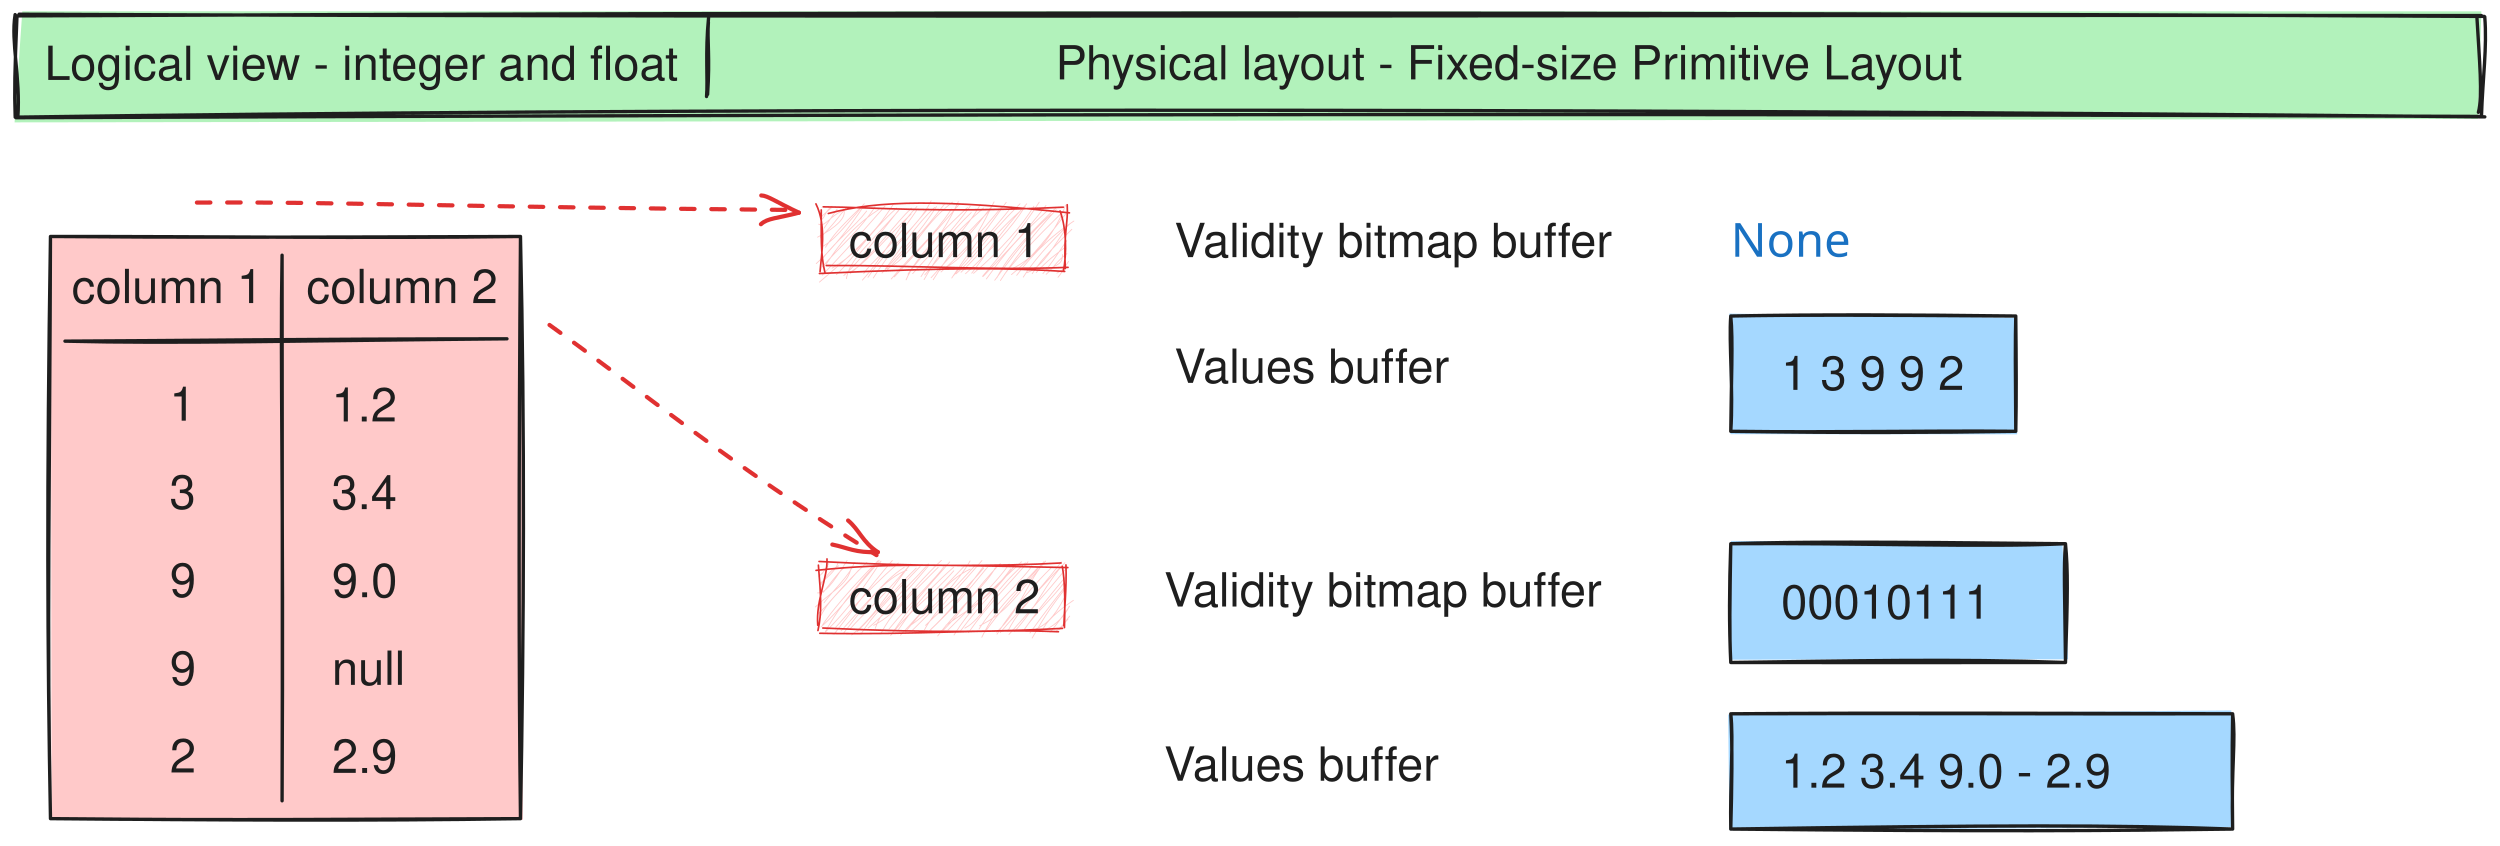
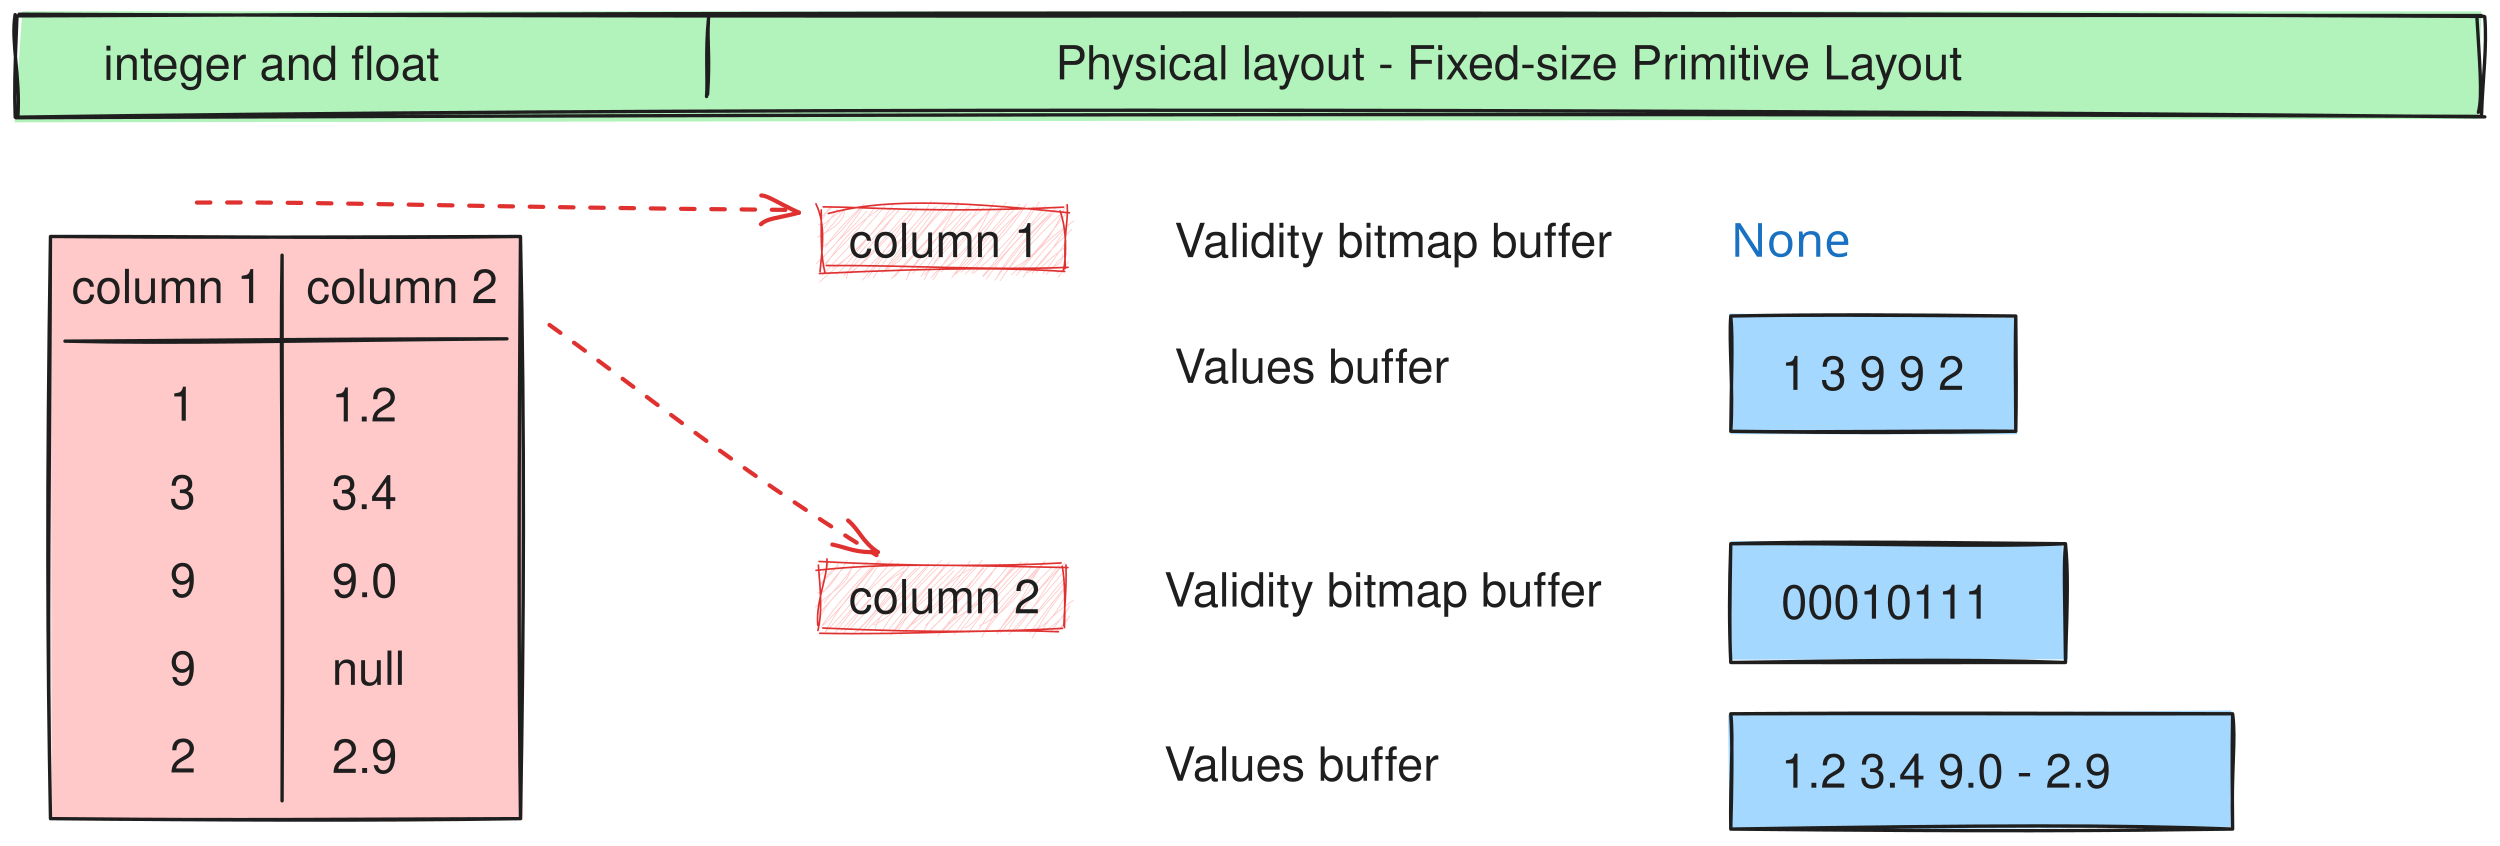
<svg xmlns="http://www.w3.org/2000/svg" version="1.1" viewBox="0 0 1487.031 503.14" width="1487.031" height="503.14">
  <defs>
    <style class="style-fonts">
      @font-face {
        font-family: "Virgil";
        src: url("https://excalidraw.com/Virgil.woff2");
      }
      @font-face {
        font-family: "Cascadia";
        src: url("https://excalidraw.com/Cascadia.woff2");
      }
      @font-face {
        font-family: "Assistant";
        src: url("https://excalidraw.com/Assistant-Regular.woff2");
      }
    </style>
  </defs>
  <g stroke-linecap="round" transform="translate(10 10) rotate(0 733.5156 29.72166)">
    <path d="M3.27 -3.31 L1465.95 -3.25 L1463.97 60.74 L-1.33 62.79" stroke="none" stroke-width="0" fill="#b2f2bb" />
    <path d="M1.37 -1.55 C522.46 0.72, 1043.12 -1.32, 1465.99 -0.74 M-0.64 -0.54 C490.84 -2.79, 979.48 -2.87, 1467.69 -0.23 M1463.27 -0.24 C1464.77 25.86, 1466.81 47.1, 1464.18 56.8 M1467.96 -0.01 C1469.43 18.23, 1466.74 36.38, 1465.99 59.47 M1467.99 59.52 C917.67 54.05, 365.04 54.41, -0.96 59.69 M1466.58 59.25 C1034.26 57.52, 599.63 57.78, -0.52 60.02 M0.6 60.01 C2.33 35.63, -3.73 15.28, -1.01 -1.31 M-0.98 59.19 C-1.51 44.93, -1.26 31.75, 0.08 0.21" stroke="#1e1e1e" stroke-width="2" fill="none" />
  </g>
-   <g transform="translate(26.47694 21.80472) rotate(0 189.1094 16.1)">
-     <text x="0" y="25.761" font-family="Helvetica, Segoe UI Emoji" font-size="28px" fill="#1e1e1e" text-anchor="start" style="white-space: pre;" direction="ltr" dominant-baseline="alphabetic">Logical view - integer and float</text>
+   <g transform="translate(61.47694 21.80472) rotate(0 100.4062 16.1)">
+     <text x="0" y="25.761" font-family="Helvetica, Segoe UI Emoji" font-size="28px" fill="#1e1e1e" text-anchor="start" style="white-space: pre;" direction="ltr" dominant-baseline="alphabetic">integer and float</text>
  </g>
-   <g transform="translate(627.8595 21.47495) rotate(0 273.0957 16.1)">
+   <g transform="translate(627.8595 21.47495) rotate(0 269.6667 16.1)">
    <text x="0" y="25.761" font-family="Helvetica, Segoe UI Emoji" font-size="28px" fill="#1e1e1e" text-anchor="start" style="white-space: pre;" direction="ltr" dominant-baseline="alphabetic">Physical layout - Fixed-size Primitive Layout</text>
  </g>
  <g stroke-linecap="round" transform="translate(30.01972 140.6563) rotate(0 139.7841 173.1395)">
    <path d="M0.26 -0.05 L280.2 -0.44 L281.01 347.05 L0.64 346.35" stroke="none" stroke-width="0" fill="#ffc9c9" />
    <path d="M0 0 C95.55 -0.09, 187.98 1.26, 279.57 0 M0 0 C76.32 0.66, 151.66 0.47, 279.57 0 M279.57 0 C282.16 115.48, 281.67 232.38, 279.57 346.28 M279.57 0 C278.53 132.23, 278.49 264.82, 279.57 346.28 M279.57 346.28 C194.29 346.49, 107.17 347.45, 0 346.28 M279.57 346.28 C187.33 347.74, 95.25 347.09, 0 346.28 M0 346.28 C-2.19 242.12, -0.4 136.18, 0 0 M0 346.28 C-1.86 247.81, -2.3 148.61, 0 0" stroke="#1e1e1e" stroke-width="2" fill="none" />
  </g>
  <g stroke-linecap="round">
    <g transform="translate(167.783 151.8023) rotate(0 0 162.2596)">
      <path d="M0 0 C-1.26 68.1, 1.02 135.3, 0 324.52 M0 0 C0.03 121.99, 0.32 244.41, 0 324.52" stroke="#1e1e1e" stroke-width="2" fill="none" />
    </g>
  </g>
  <mask />
  <g stroke-linecap="round">
    <g transform="translate(38.65216 202.9219) rotate(0 131.4444 -0.702325)">
      <path d="M0 0 C67.06 1.64, 136 -0.28, 262.89 -1.4 M0 0 C67.82 -0.26, 136.26 -1.31, 262.89 -1.4" stroke="#1e1e1e" stroke-width="2" fill="none" />
    </g>
  </g>
  <mask />
-   <g transform="translate(42.63362 154.5271) rotate(0 56.80664 16.1)">
+   <g transform="translate(42.63362 154.5271) rotate(0 56.9 16.1)">
    <text x="0" y="25.761" font-family="Helvetica, Segoe UI Emoji" font-size="28px" fill="#1e1e1e" text-anchor="start" style="white-space: pre;" direction="ltr" dominant-baseline="alphabetic">column 1</text>
  </g>
-   <g transform="translate(182.2392 154.5271) rotate(0 56.80664 16.1)">
+   <g transform="translate(182.2392 154.5271) rotate(0 56.9 16.1)">
    <text x="0" y="25.761" font-family="Helvetica, Segoe UI Emoji" font-size="28px" fill="#1e1e1e" text-anchor="start" style="white-space: pre;" direction="ltr" dominant-baseline="alphabetic">column 2</text>
  </g>
-   <g transform="translate(100.8018 224.4736) rotate(0 7.786133 16.1)">
+   <g transform="translate(100.8018 224.4736) rotate(0 7.783333 16.1)">
    <text x="0" y="25.761" font-family="Helvetica, Segoe UI Emoji" font-size="28px" fill="#1e1e1e" text-anchor="start" style="white-space: pre;" direction="ltr" dominant-baseline="alphabetic">1</text>
  </g>
-   <g transform="translate(100.8018 276.8681) rotate(0 7.786133 16.1)">
+   <g transform="translate(100.8018 276.8681) rotate(0 7.783333 16.1)">
    <text x="0" y="25.761" font-family="Helvetica, Segoe UI Emoji" font-size="28px" fill="#1e1e1e" text-anchor="start" style="white-space: pre;" direction="ltr" dominant-baseline="alphabetic">3</text>
  </g>
-   <g transform="translate(101.0343 329.2401) rotate(0 7.786133 16.1)">
+   <g transform="translate(101.0343 329.2401) rotate(0 7.783333 16.1)">
    <text x="0" y="25.761" font-family="Helvetica, Segoe UI Emoji" font-size="28px" fill="#1e1e1e" text-anchor="start" style="white-space: pre;" direction="ltr" dominant-baseline="alphabetic">9</text>
  </g>
-   <g transform="translate(101.0343 433.7441) rotate(0 7.786133 16.1)">
+   <g transform="translate(101.0343 433.7441) rotate(0 7.783333 16.1)">
    <text x="0" y="25.761" font-family="Helvetica, Segoe UI Emoji" font-size="28px" fill="#1e1e1e" text-anchor="start" style="white-space: pre;" direction="ltr" dominant-baseline="alphabetic">2</text>
  </g>
-   <g transform="translate(101.0343 381.6121) rotate(0 7.786133 16.1)">
+   <g transform="translate(101.0343 381.6121) rotate(0 7.783333 16.1)">
    <text x="0" y="25.761" font-family="Helvetica, Segoe UI Emoji" font-size="28px" fill="#1e1e1e" text-anchor="start" style="white-space: pre;" direction="ltr" dominant-baseline="alphabetic">9</text>
  </g>
-   <g transform="translate(197.1962 224.9462) rotate(0 19.46191 16.1)">
+   <g transform="translate(197.1962 224.9462) rotate(0 19.45833 16.1)">
    <text x="0" y="25.761" font-family="Helvetica, Segoe UI Emoji" font-size="28px" fill="#1e1e1e" text-anchor="start" style="white-space: pre;" direction="ltr" dominant-baseline="alphabetic">1.2</text>
  </g>
-   <g transform="translate(197.1962 277.0931) rotate(0 19.46191 16.1)">
+   <g transform="translate(197.1962 277.0931) rotate(0 19.45833 16.1)">
    <text x="0" y="25.761" font-family="Helvetica, Segoe UI Emoji" font-size="28px" fill="#1e1e1e" text-anchor="start" style="white-space: pre;" direction="ltr" dominant-baseline="alphabetic">3.4</text>
  </g>
-   <g transform="translate(197.4288 329.4652) rotate(0 19.46191 16.1)">
+   <g transform="translate(197.4288 329.4652) rotate(0 19.45833 16.1)">
    <text x="0" y="25.761" font-family="Helvetica, Segoe UI Emoji" font-size="28px" fill="#1e1e1e" text-anchor="start" style="white-space: pre;" direction="ltr" dominant-baseline="alphabetic">9.0</text>
  </g>
-   <g transform="translate(197.4288 433.9766) rotate(0 19.46191 16.1)">
+   <g transform="translate(197.4288 433.9766) rotate(0 19.45833 16.1)">
    <text x="0" y="25.761" font-family="Helvetica, Segoe UI Emoji" font-size="28px" fill="#1e1e1e" text-anchor="start" style="white-space: pre;" direction="ltr" dominant-baseline="alphabetic">2.9</text>
  </g>
-   <g transform="translate(197.4288 381.6046) rotate(0 21.79297 16.1)">
+   <g transform="translate(197.4288 381.6046) rotate(0 21.78333 16.1)">
    <text x="0" y="25.761" font-family="Helvetica, Segoe UI Emoji" font-size="28px" fill="#1e1e1e" text-anchor="start" style="white-space: pre;" direction="ltr" dominant-baseline="alphabetic">null</text>
  </g>
  <g stroke-linecap="round" transform="translate(488.8656 123.5896) rotate(0 72.28798 18.98326)">
    <path d="M0 0 C0 0, 0 0, 0 0 M0 0 C0 0, 0 0, 0 0 M0.16 6.77 C2.26 4.78, 1.88 2.03, 6.06 -0.92 M-0.85 6.08 C1.04 3.7, 3.01 2.53, 5.66 0.05 M-1.96 9.74 C1.79 11.94, 5.07 4.28, 13.5 1.33 M1.28 12.15 C4.77 7.27, 8.23 1.82, 9.06 0.82 M-2.57 17.49 C8.2 11.98, 15.62 5.15, 12.67 0.69 M-0.87 17.53 C6.48 10.7, 11.39 3.45, 14.61 -0.25 M2.17 23.48 C8.28 13.86, 14.3 8.49, 25.24 -2.4 M-0.05 23.27 C6.61 19.72, 10.04 15.32, 22.99 0.45 M-3.35 33.21 C6.94 24.13, 17.78 9.76, 24.21 0.03 M0.72 29.79 C8.99 19.05, 19.6 11.22, 26.63 1.93 M2.45 33.72 C5.9 29.03, 14.4 13.52, 33.92 0.99 M0.09 35.26 C10.52 23.27, 23.34 12.52, 31.59 -0.57 M-1.47 44.23 C18.2 27.62, 31.81 14.11, 38.28 4.24 M0.24 40.09 C9.09 30.76, 17.46 22, 37.5 -0.94 M6.07 35.91 C17.31 29.55, 31.08 16.23, 42.74 -2.53 M8.65 39.78 C20.01 28.97, 26.71 16.27, 44.49 0.13 M14.57 42.15 C16.62 30.44, 27.89 21.99, 45.8 1.54 M13.02 40.32 C20.23 34.25, 28.37 23.19, 45.53 1.55 M16.5 38.52 C27.48 32.17, 37.99 17.73, 53.03 3.79 M16.81 39.26 C32.39 25.66, 44.1 8.81, 53.31 0.16 M24.09 43.03 C36.79 29.29, 44.42 12.22, 56.54 -0.76 M24.9 39.13 C29.72 31.42, 39.74 26.03, 56.6 1.2 M27.41 41.39 C40.76 21.21, 56.06 13.69, 64.99 -4.15 M30.56 41.78 C39.41 27.6, 49.87 16.52, 63.19 0.57 M37.8 36.27 C45.22 26.69, 56.8 8.99, 67.13 -0.22 M35.77 38.81 C47.3 26.42, 58.62 14.35, 68.16 -0.71 M37.93 36.49 C52.38 30.99, 58.16 11.55, 77.72 -3.35 M38.11 37.87 C49.45 25.38, 60.56 14.27, 72.86 -2.17 M41.27 42.36 C55.33 25.8, 65.55 18.02, 77.1 0.75 M43.12 41.1 C52.42 30.68, 60.82 22.43, 81.2 -1.49 M50.09 42.87 C55.68 29.39, 67.89 25.17, 81.16 -3.67 M51.21 39.47 C58.86 27.58, 67.22 18, 86.6 -0.15 M58.97 40.95 C67.17 28.06, 74.94 16.16, 88.85 2.83 M53.99 39.17 C68.66 23.28, 79.19 11.29, 88.3 -1.01 M60.79 42.73 C69.82 27.01, 77.41 16.04, 96.16 0.14 M61.17 39.96 C73.54 24.77, 85.97 12.8, 94.28 -2 M66.23 42.79 C73.25 31.73, 79.03 21.99, 99.65 1.85 M64.96 41.61 C80.16 25.18, 92.3 10.94, 101.59 -1.68 M69.79 37.4 C82.12 32.04, 88.85 24.07, 102.42 -3.52 M70.88 38.18 C81.73 28.42, 93.81 15.78, 107.29 -0.93 M77.26 41.78 C86.3 27.75, 93.28 19.62, 109.64 -3.24 M78.2 40.47 C89.89 26.17, 103.45 11.38, 112.76 -0.51 M79.74 39.33 C90.65 30.19, 95.59 19.76, 117.87 -2.39 M82.77 38.37 C94.64 26.88, 105.96 12.29, 117.95 2.03 M89.14 38.91 C95.48 30.69, 106.88 13.67, 121.85 -2.37 M85.43 39.23 C99.81 26.11, 113 11.81, 121.05 -1.03 M95.51 40.83 C105.96 28.77, 119.89 11.38, 129.28 -3.35 M90.2 38.99 C106.62 25.1, 119.22 10.41, 126.12 -0.95 M97.84 42.33 C104.87 33.19, 110.15 23.71, 134.17 1.65 M95.95 40.8 C109.05 26.93, 119.49 16.59, 133.3 -1.38 M102.81 43.11 C111.47 31.43, 124.71 13.47, 136.33 4.11 M104.05 41.67 C109.09 31.96, 115.66 22.8, 139.23 -0.01 M106.18 43.29 C117.98 24.73, 133.98 7.03, 139.37 1.16 M108.59 39.55 C116.05 30.02, 124.75 20.68, 143.88 1.79 M112.25 36.73 C128.56 29.23, 139.8 12.71, 144.91 -1.6 M112.78 39.74 C122.27 32, 129.16 24.18, 145.64 2.9 M115.88 40.18 C127.14 25.11, 139.11 14.85, 149.89 7.89 M119.78 41.26 C124.9 33.03, 135.26 20.79, 147.52 9.52 M121.98 38.64 C131.86 35.16, 139 20.76, 145.24 12.57 M125.1 39.21 C131.09 29.47, 141.7 19.89, 148.69 12.8 M127.52 38.51 C134.89 30.61, 138.76 28.06, 144.18 23.89 M131.47 39.15 C135.05 35.15, 138.29 30.36, 145.65 19.5 M133.19 37.25 C141.62 33.28, 142.82 33.24, 143.18 27.82 M133.39 39.59 C137.76 35.72, 139.66 31.73, 145.78 27.25 M140.43 41.36 C143.56 37.85, 145.18 33.28, 144.89 31.67 M139.76 38.86 C142.49 37.43, 143.16 37.39, 146.74 31.92" stroke="#ffc9c9" stroke-width="0.5" fill="none" />
    <path d="M3.83 3.4 C33.36 -4.58, 71.95 -4.96, 147.25 3.02 M0.8 -0.56 C32.16 -0.31, 66.63 3.21, 143.61 -0.35 M141.67 1.91 C145.46 12.16, 145.73 27, 143.65 37.73 M145.92 -1.81 C146.64 9.42, 143.66 14.01, 144.79 36.11 M146.42 35.43 C98.56 37.37, 53.89 34.1, 2.63 34.35 M144.42 37.87 C112.12 35.78, 79.45 35.33, -1.46 39.09 M-1.08 37.93 C-0.34 27.97, 3.01 10.88, -3.54 -2.33 M1.88 38.84 C-0.95 27.3, -0.3 15.96, -0.37 1.28" stroke="#e03131" stroke-width="1" fill="none" />
  </g>
-   <g transform="translate(504.8871 127.1713) rotate(0 56.80664 16.1)">
+   <g transform="translate(504.8871 127.1713) rotate(0 56.9 16.1)">
    <text x="0" y="25.761" font-family="Helvetica, Segoe UI Emoji" font-size="28px" fill="#1e1e1e" text-anchor="start" style="white-space: pre;" direction="ltr" dominant-baseline="alphabetic">column 1</text>
  </g>
-   <g transform="translate(698.5641 201.9714) rotate(0 81.21777 16.1)">
+   <g transform="translate(698.5641 201.9714) rotate(0 81.60833 16.1)">
    <text x="0" y="25.761" font-family="Helvetica, Segoe UI Emoji" font-size="28px" fill="#1e1e1e" text-anchor="start" style="white-space: pre;" direction="ltr" dominant-baseline="alphabetic">Values buffer</text>
  </g>
-   <g transform="translate(698.5641 127.1713) rotate(0 129.4521 16.1)">
+   <g transform="translate(698.5641 127.1713) rotate(0 130.0333 16.1)">
    <text x="0" y="25.761" font-family="Helvetica, Segoe UI Emoji" font-size="28px" fill="#1e1e1e" text-anchor="start" style="white-space: pre;" direction="ltr" dominant-baseline="alphabetic">Validity bitmap buffer</text>
  </g>
-   <g transform="translate(1029.484 128.1713) rotate(0 30.96799 17.5)">
+   <g transform="translate(1029.484 128.1713) rotate(0 30.975 17.5)">
    <text x="0" y="24.528" font-family="Virgil, Segoe UI Emoji" font-size="28px" fill="#1971c2" text-anchor="start" style="white-space: pre;" direction="ltr" dominant-baseline="alphabetic">None</text>
  </g>
  <g stroke-linecap="round">
    <g transform="translate(330.1115 194.2603) rotate(0 94.97458 69.49082)">
      <path d="M-3.25 -0.96 C53.36 39.53, 100.92 79.89, 191.25 135.95" stroke="#e03131" stroke-width="2.5" fill="none" stroke-dasharray="8 10" />
    </g>
    <g transform="translate(330.1115 194.2603) rotate(0 94.97458 69.49082)">
      <path d="M164.99 129.65 C174.27 131.55, 178.48 134.65, 192.03 134.15" stroke="#e03131" stroke-width="2.5" fill="none" />
    </g>
    <g transform="translate(330.1115 194.2603) rotate(0 94.97458 69.49082)">
      <path d="M174.36 115.35 C181.13 121.06, 182.79 128.04, 192.03 134.15" stroke="#e03131" stroke-width="2.5" fill="none" />
    </g>
  </g>
  <mask />
  <g stroke-linecap="round" transform="translate(488.3902 335.4758) rotate(0 72.28798 18.98326)">
    <path d="M0 0 C0 0, 0 0, 0 0 M0 0 C0 0, 0 0, 0 0 M-1.3 7.42 C3.01 3.57, 3.69 0.59, 4.07 1.72 M0.46 5.95 C1.81 3.96, 2.78 2.77, 4.67 -0.4 M-0.07 12.34 C3.17 6.47, 6.68 3.07, 10.47 1.09 M-0.69 11.59 C2.74 8.73, 9.04 3.86, 10.07 -0.81 M-2.15 17.21 C2.52 17.21, 6.11 12.89, 15.48 -2.1 M1.35 16.86 C5.51 11.49, 9.02 6.48, 13.79 1.98 M-3.42 25.56 C9.25 13.87, 15.91 11.89, 18.02 1.78 M1.76 23.06 C7.15 15.49, 17.33 6.67, 19.78 -0.94 M-1.06 32.62 C4.69 20.63, 10.53 17.65, 22.29 3.7 M-1.42 29.41 C5.52 22.83, 11.51 14.19, 27.27 -0.98 M2.43 40.49 C11.18 23.92, 26.82 6.71, 34.57 -2.25 M0.96 36.06 C6 28.67, 15.22 17.09, 33.83 -1.93 M-0.05 37.44 C12.49 26.5, 23.67 10.04, 34.68 -1.26 M2.65 40.39 C14.93 28.08, 25.74 14.01, 35.65 -1.71 M8.63 37.71 C14.04 32.12, 24.39 18.3, 46.02 -0.59 M7.64 41.85 C17.01 30.06, 26.6 16.31, 42.36 -2.06 M11.91 39.76 C28 22.26, 38.63 8.11, 51.03 3.71 M13.17 41.42 C25.35 25.96, 36.64 10.15, 49.49 1.92 M18.17 42.21 C30.69 32.62, 38.88 18.56, 53.21 0.01 M17.22 38.62 C25.26 29.54, 35.28 21.31, 53.23 0.03 M21.61 40.14 C32.86 28.6, 44.37 14.22, 56.61 2.42 M24.21 40.93 C30.05 31.66, 40.45 20.42, 58.92 1.48 M32.21 38.33 C36.51 25.33, 47.98 17.97, 63.85 -0.04 M27.94 38.19 C39.04 28.57, 49.46 18.4, 63.84 1.13 M31.27 36.48 C45.93 29.14, 51 17.18, 71.58 -2.16 M35.93 40.95 C40.65 31.07, 48.62 22.92, 69.63 1.99 M41.39 42.51 C56.11 20.5, 69.32 7.4, 76.52 -1.26 M40.26 38.84 C53.93 22.11, 69.44 7.28, 73.16 1.47 M41.98 41.78 C55.61 24.55, 65.39 19.69, 78.95 4.03 M46.04 38.96 C52.05 30.56, 58.96 19.35, 78.89 1.88 M47.23 42.33 C61.51 27.29, 74.66 9.5, 88.69 3.01 M50.18 40.26 C58.99 29.67, 67.67 19.34, 85.74 0.72 M53.68 36.17 C65.69 27.99, 82.07 9.85, 88.62 -1.81 M53.84 39.89 C65.66 28.16, 75.77 18.16, 91.5 1.06 M62.13 36.49 C74.55 24.24, 84.32 17.17, 96.68 2.51 M61.27 39.58 C66.81 28.93, 77.43 19.29, 95.67 -2.03 M65.22 38.93 C82.05 23.02, 91.89 7.03, 97.37 0.64 M64.18 40.07 C78.43 26.55, 87.92 15.62, 99.85 0.84 M69.36 42.81 C82.1 26.05, 98.32 12.34, 103.71 2.14 M72.65 39.39 C83.51 28.92, 92.13 14.29, 106.61 -0.23 M74.3 36.42 C89.16 25.9, 100.54 20.15, 112.83 2.82 M75.46 39.31 C90.89 23.86, 104.88 10.56, 111.88 -0.02 M79.07 42.23 C89.16 26.34, 95.52 20.94, 119.21 -1.34 M83.01 39.69 C93.82 25.13, 109.09 9.37, 115.14 0.87 M85.51 38.16 C96.52 32.32, 99.92 18.47, 121.53 -0.68 M87.66 40.84 C99.12 24.29, 112.7 11, 123.09 -1.32 M95.61 43.58 C103.62 27.12, 110.88 21.43, 129.43 1.69 M93.97 38.68 C103.89 22.63, 120.57 9.12, 125.34 1.15 M94.3 36.79 C108.24 29.62, 112.81 23.75, 128.87 3.83 M98.32 39.32 C105.97 28.72, 113.18 20.76, 132.56 -1.42 M104.21 40.56 C117.54 29.15, 123.4 8.98, 133.57 -1.75 M104.63 41.74 C114.94 25.45, 128.85 9.96, 136.91 2.24 M111.02 40.07 C115.56 31.2, 120.33 24.69, 143.11 1.16 M106.53 40.86 C118.14 26.87, 126.97 19.63, 142.9 -1.26 M114.97 40.23 C128.83 24.86, 133.87 11.09, 145.02 -0.77 M111.74 41.95 C121.75 30.54, 132.05 19.53, 146.45 1.93 M120.86 38.87 C127.27 29.73, 137.14 20.75, 144.19 11.58 M120.96 38.99 C126.61 30.46, 135.8 19.14, 145.11 7.99 M125.55 44.05 C134.38 28.65, 137.3 24.96, 145.49 14.21 M124.24 41.07 C132.53 29.32, 140.86 18.82, 145.57 13.01 M131.92 39.22 C132.06 38, 135.42 31.37, 150.07 21.62 M127.83 38.71 C132.58 36.61, 138.15 33.01, 144.86 19.74 M136.27 40.54 C141.34 34.55, 144.83 29.33, 147.82 25.15 M134.62 38.48 C139.3 36.16, 145.04 31.17, 147.68 25.02 M141.73 39.02 C144.57 36.57, 143.77 36.03, 147.89 30.98 M139.61 40.11 C143.1 37.58, 144.28 35.3, 146.81 32.93" stroke="#ffc9c9" stroke-width="0.5" fill="none" />
    <path d="M-2.99 3.79 C40.77 -0.91, 75.13 0.84, 146.77 2.12 M-1.2 -1.51 C52.78 1.47, 107.82 1.43, 142.73 -0.61 M143.46 1.38 C145.27 10.4, 145.08 27.81, 144.76 37.83 M145.65 0.56 C146.2 14.04, 144.46 30.5, 144.4 36.72 M141.17 40.29 C98.03 38.41, 56.76 42.37, -0.76 41.21 M143.59 38.29 C109.14 40.05, 70.71 41.34, 1.04 38.08 M-1.98 36.44 C-3.16 21.63, 3.95 8.35, 3.52 -3.02 M-1.87 39.57 C0.52 29.26, -0.05 19.34, -1.6 0.7" stroke="#e03131" stroke-width="1" fill="none" />
  </g>
-   <g transform="translate(504.9038 339.0397) rotate(0 56.80664 16.1)">
+   <g transform="translate(504.9038 339.0397) rotate(0 56.9 16.1)">
    <text x="0" y="25.761" font-family="Helvetica, Segoe UI Emoji" font-size="28px" fill="#1e1e1e" text-anchor="start" style="white-space: pre;" direction="ltr" dominant-baseline="alphabetic">column 2</text>
  </g>
-   <g transform="translate(692.4202 438.6134) rotate(0 81.21777 16.1)">
+   <g transform="translate(692.4202 438.6134) rotate(0 81.60833 16.1)">
    <text x="0" y="25.761" font-family="Helvetica, Segoe UI Emoji" font-size="28px" fill="#1e1e1e" text-anchor="start" style="white-space: pre;" direction="ltr" dominant-baseline="alphabetic">Values buffer</text>
  </g>
-   <g transform="translate(692.4202 335.0076) rotate(0 129.4521 16.1)">
+   <g transform="translate(692.4202 335.0076) rotate(0 130.0333 16.1)">
    <text x="0" y="25.761" font-family="Helvetica, Segoe UI Emoji" font-size="28px" fill="#1e1e1e" text-anchor="start" style="white-space: pre;" direction="ltr" dominant-baseline="alphabetic">Validity bitmap buffer</text>
  </g>
  <g stroke-linecap="round" transform="translate(1029.484 323.4085) rotate(0 99.54516 35.32299)">
    <path d="M0.09 -1.67 L197.26 -0.41 L200.62 68.75 L-0.36 68.97" stroke="none" stroke-width="0" fill="#a5d8ff" />
    <path d="M0 0 C75.46 -0.61, 149.89 2.33, 199.09 0 M0 0 C42.03 -1.26, 82.84 -1.18, 199.09 0 M199.09 0 C200.64 15.63, 200.41 31.15, 199.09 70.65 M199.09 0 C197.92 14.71, 198.64 27.49, 199.09 70.65 M199.09 70.65 C125.68 70.77, 55.61 70.7, 0 70.65 M199.09 70.65 C134.46 68.28, 69.49 69.75, 0 70.65 M0 70.65 C-1.05 48.21, -0.9 26.12, 0 0 M0 70.65 C-0.88 53.28, -0.56 36.26, 0 0" stroke="#1e1e1e" stroke-width="2" fill="none" />
  </g>
-   <g transform="translate(1059.448 342.2487) rotate(0 60.22461 16.1)">
+   <g transform="translate(1059.448 342.2487) rotate(0 62.26667 16.1)">
    <text x="0" y="25.761" font-family="Helvetica, Segoe UI Emoji" font-size="28px" fill="#1e1e1e" text-anchor="start" style="white-space: pre;" direction="ltr" dominant-baseline="alphabetic">00010111</text>
  </g>
  <g stroke-linecap="round">
    <g transform="translate(421.3093 12.369) rotate(0 0 22.21342)">
      <path d="M0.15 -1.8 C-1.91 18.86, -0.19 35.07, -1.05 45.05 M0.05 0.85 C-0.72 11.45, 1.09 21.78, -0.43 43.78" stroke="#1e1e1e" stroke-width="2" fill="none" />
    </g>
  </g>
  <mask />
  <g stroke-linecap="round">
    <g transform="translate(115.684 120.2615) rotate(0 179.6038 1.339119)">
      <path d="M1.45 0.22 C78.59 -0.37, 157.65 2.9, 359.38 4.67" stroke="#e03131" stroke-width="2.5" fill="none" stroke-dasharray="8 10" />
    </g>
    <g transform="translate(115.684 120.2615) rotate(0 179.6038 1.339119)">
      <path d="M336.93 13.1 C340.93 9.41, 346.35 9.72, 359.52 6.24" stroke="#e03131" stroke-width="2.5" fill="none" />
    </g>
    <g transform="translate(115.684 120.2615) rotate(0 179.6038 1.339119)">
      <path d="M337.14 -4 C340.96 -3.94, 346.34 0.11, 359.52 6.24" stroke="#e03131" stroke-width="2.5" fill="none" />
    </g>
  </g>
  <mask />
  <g stroke-linecap="round" transform="translate(1029.484 187.9714) rotate(0 84.7624 34.28586)">
    <path d="M-0.91 -1.44 L169.02 1 L170.35 70.38 L-0.17 70.29" stroke="none" stroke-width="0" fill="#a5d8ff" />
    <path d="M0 0 C39.09 -0.76, 77.9 -0.57, 169.52 0 M0 0 C54.1 -1.03, 106.73 -0.74, 169.52 0 M169.52 0 C169.16 13.76, 169.21 31.89, 169.52 68.57 M169.52 0 C169.8 26.37, 169.95 50.24, 169.52 68.57 M169.52 68.57 C116.06 68.06, 62.92 69.38, 0 68.57 M169.52 68.57 C119.95 69.34, 69.74 69.62, 0 68.57 M0 68.57 C1.64 44.25, -1.25 15.51, 0 0 M0 68.57 C0.23 40.19, 1.46 13.84, 0 0" stroke="#1e1e1e" stroke-width="2" fill="none" />
  </g>
-   <g transform="translate(1059.448 206.1573) rotate(0 54.48926 16.1)">
+   <g transform="translate(1059.448 206.1573) rotate(0 54.48333 16.1)">
    <text x="0" y="25.761" font-family="Helvetica, Segoe UI Emoji" font-size="28px" fill="#1e1e1e" text-anchor="start" style="white-space: pre;" direction="ltr" dominant-baseline="alphabetic">1 3 9 9 2</text>
  </g>
  <g stroke-linecap="round" transform="translate(1029.484 424.5686) rotate(0 149.2546 34.28586)">
    <path d="M-1.57 0.45 L297.74 -1.99 L299.11 67.36 L-0.76 69.24" stroke="none" stroke-width="0" fill="#a5d8ff" />
    <path d="M0 0 C103.5 -0.39, 203.83 0.24, 298.51 0 M0 0 C93.55 -0.67, 187.57 -0.28, 298.51 0 M298.51 0 C300.62 15.78, 297.57 31.36, 298.51 68.57 M298.51 0 C298.02 24.51, 298.33 51.41, 298.51 68.57 M298.51 68.57 C229.41 66.03, 158.95 66.16, 0 68.57 M298.51 68.57 C225.71 69.61, 152.93 70.11, 0 68.57 M0 68.57 C-0.52 41.97, 1.74 15.06, 0 0 M0 68.57 C0.64 44.86, 1.1 19.31, 0 0" stroke="#1e1e1e" stroke-width="2" fill="none" />
  </g>
-   <g transform="translate(1059.448 442.7544) rotate(0 117.5166 16.1)">
+   <g transform="translate(1059.448 442.7544) rotate(0 117.5167 16.1)">
    <text x="0" y="25.761" font-family="Helvetica, Segoe UI Emoji" font-size="28px" fill="#1e1e1e" text-anchor="start" style="white-space: pre;" direction="ltr" dominant-baseline="alphabetic">1.2  3.4   9.0  -  2.9</text>
  </g>
</svg>
